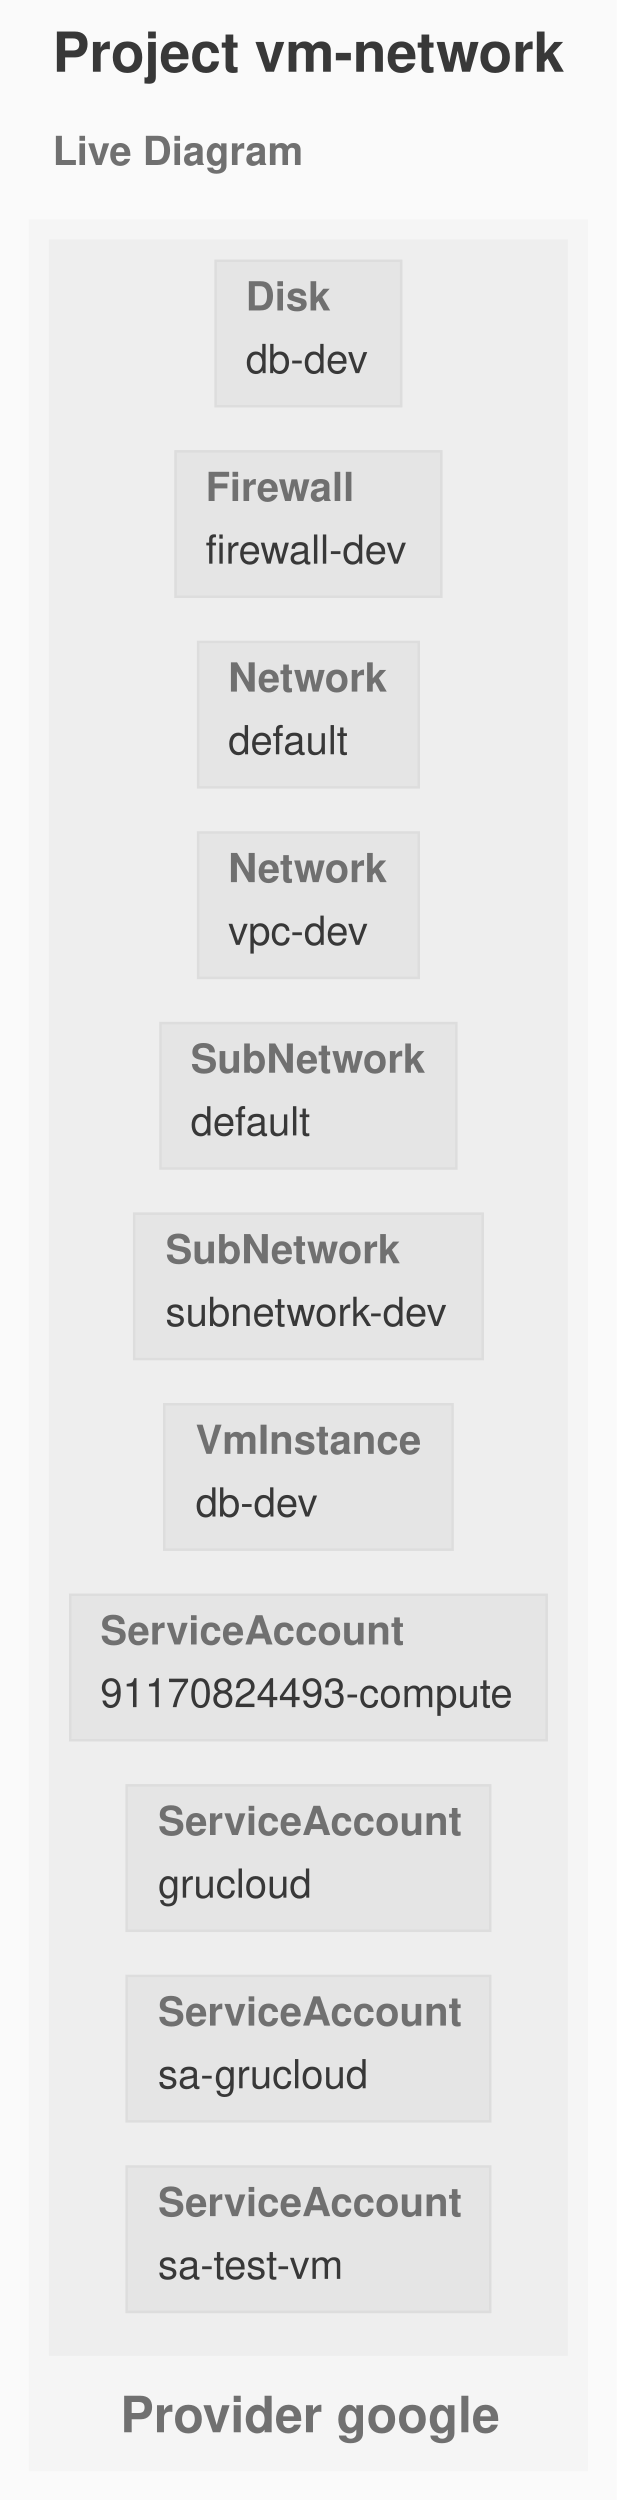
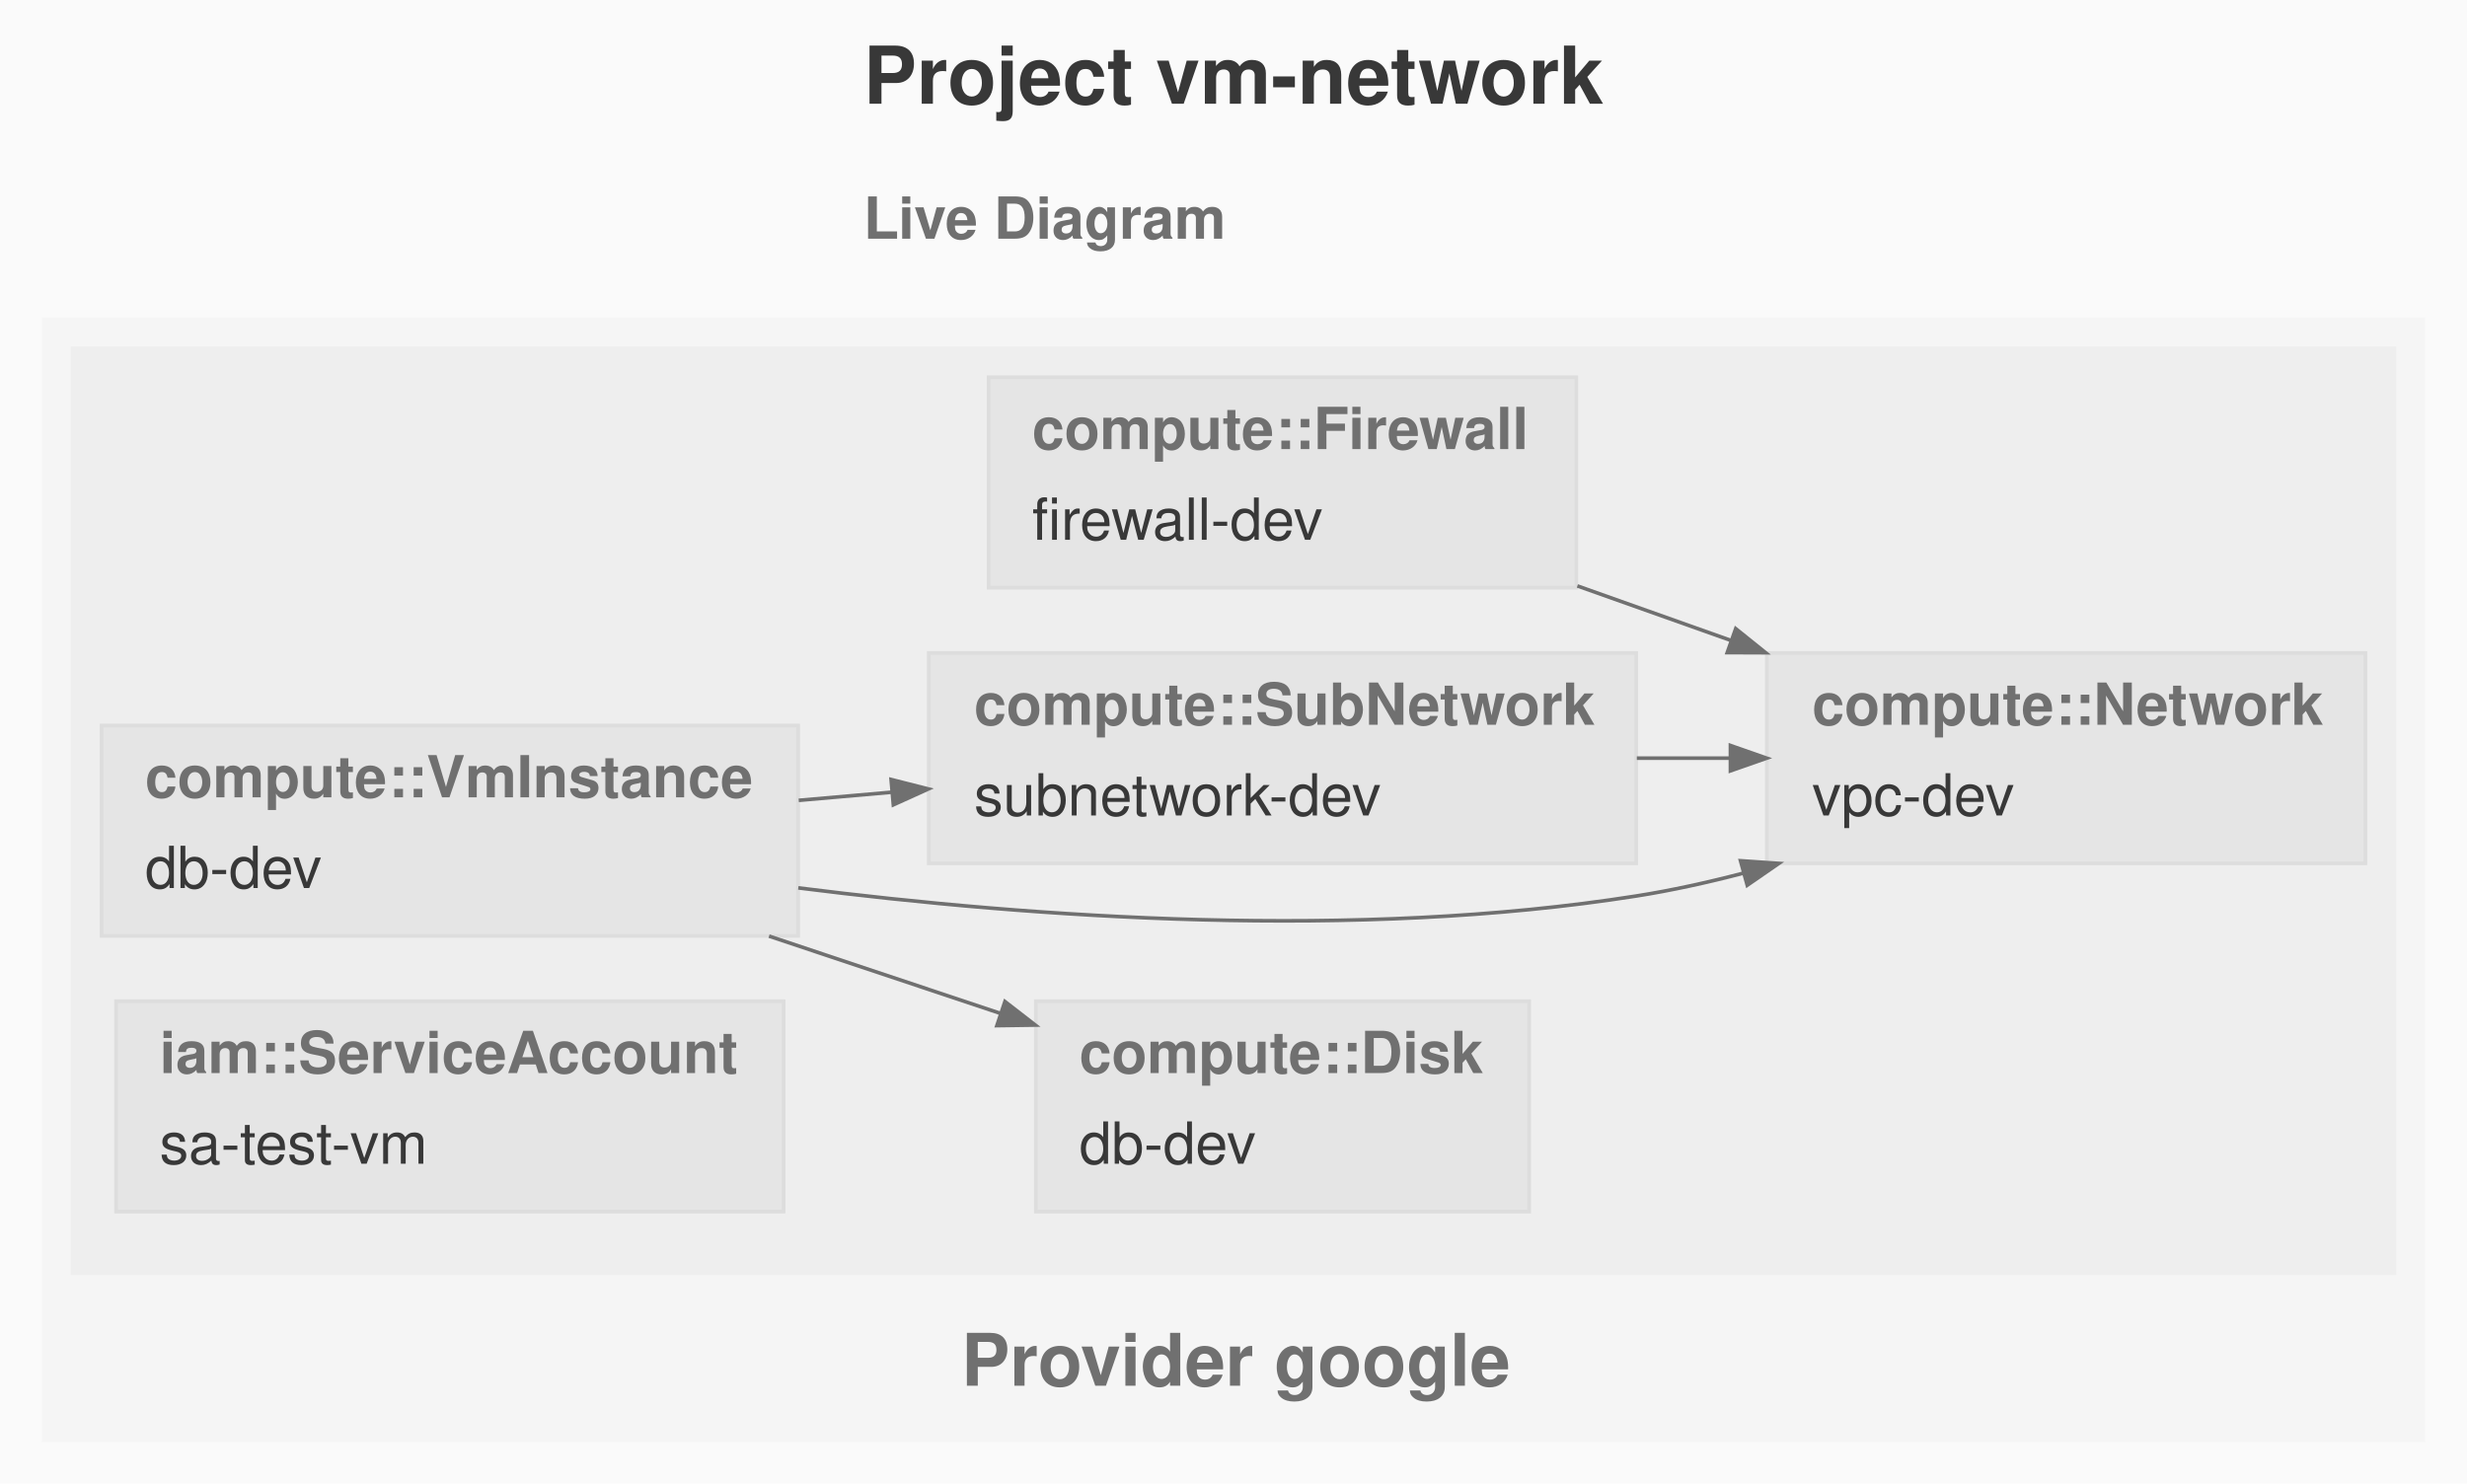
- <svg xmlns="http://www.w3.org/2000/svg" width="246pt" height="997pt" viewBox="0.00 0.00 246.00 997.00">
-   <g id="graph0" class="graph" transform="scale(1 1) rotate(0) translate(4 993)">
-     <polygon fill="#fafafa" stroke="transparent" points="-4,4 -4,-993 242,-993 242,4 -4,4" />
-     <text text-anchor="start" x="17" y="-964.4" font-family="Helvetica,sans-Serif" font-weight="bold" font-size="22.00" fill="#383838">Project vm-network</text>
-     <text text-anchor="start" x="115" y="-948.8" font-family="Helvetica,sans-Serif" font-size="14.00">  </text>
-     <text text-anchor="start" x="17" y="-927.2" font-family="Helvetica,sans-Serif" font-weight="bold" font-size="16.00" fill="#707070">Live Diagram</text>
+ <svg xmlns="http://www.w3.org/2000/svg" width="680pt" height="409pt" viewBox="0.00 0.00 680.00 409.00">
+   <g id="graph0" class="graph" transform="scale(1 1) rotate(0) translate(4 405)">
+     <polygon fill="#fafafa" stroke="transparent" points="-4,4 -4,-405 676,-405 676,4 -4,4" />
+     <text text-anchor="start" x="234" y="-376.4" font-family="Helvetica,sans-Serif" font-weight="bold" font-size="22.00" fill="#383838">Project vm-network</text>
+     <text text-anchor="start" x="332" y="-360.8" font-family="Helvetica,sans-Serif" font-size="14.00">  </text>
+     <text text-anchor="start" x="234" y="-339.2" font-family="Helvetica,sans-Serif" font-weight="bold" font-size="16.00" fill="#707070">Live Diagram</text>
    <g id="clust1" class="cluster">
-       <polygon fill="#f5f5f5" stroke="#f5f5f5" points="8,-8 8,-905 230,-905 230,-8 8,-8" />
-       <text text-anchor="start" x="44" y="-23" font-family="Helvetica,sans-Serif" font-weight="bold" font-size="20.00" fill="#707070">Provider google</text>
+       <polygon fill="#f5f5f5" stroke="#f5f5f5" points="8,-8 8,-317 664,-317 664,-8 8,-8" />
+       <text text-anchor="start" x="261" y="-23" font-family="Helvetica,sans-Serif" font-weight="bold" font-size="20.00" fill="#707070">Provider google</text>
    </g>
    <g id="clust2" class="cluster">
-       <polygon fill="#eeeeee" stroke="#eeeeee" points="16,-54 16,-897 222,-897 222,-54 16,-54" />
-       <text text-anchor="start" x="118.86" y="-58.3" font-family="Helvetica,sans-Serif" font-size="1.00" fill="#383838"> </text>
+       <polygon fill="#eeeeee" stroke="#eeeeee" points="16,-54 16,-309 656,-309 656,-54 16,-54" />
+       <text text-anchor="start" x="335.86" y="-58.3" font-family="Helvetica,sans-Serif" font-size="1.00" fill="#383838"> </text>
    </g>
    <g id="node1" class="node">
-       <polygon fill="#e5e5e5" stroke="#dddddd" points="156,-889 82,-889 82,-831 156,-831 156,-889" />
-       <text text-anchor="start" x="94" y="-869.2" font-family="Helvetica,sans-Serif" font-weight="bold" font-size="16.00" fill="#707070">Disk</text>
-       <text text-anchor="start" x="94" y="-844.2" font-family="Helvetica,sans-Serif" font-size="16.00" fill="#383838">db-dev</text>
+       <polygon fill="#e5e5e5" stroke="#dddddd" points="417.5,-129 281.5,-129 281.5,-71 417.5,-71 417.5,-129" />
+       <text text-anchor="start" x="293.5" y="-109.2" font-family="Helvetica,sans-Serif" font-weight="bold" font-size="16.00" fill="#707070">compute::Disk</text>
+       <text text-anchor="start" x="293.5" y="-84.2" font-family="Helvetica,sans-Serif" font-size="16.00" fill="#383838">db-dev</text>
    </g>
    <g id="node2" class="node">
-       <polygon fill="#e5e5e5" stroke="#dddddd" points="172,-813 66,-813 66,-755 172,-755 172,-813" />
-       <text text-anchor="start" x="78" y="-793.2" font-family="Helvetica,sans-Serif" font-weight="bold" font-size="16.00" fill="#707070">Firewall</text>
-       <text text-anchor="start" x="78" y="-768.2" font-family="Helvetica,sans-Serif" font-size="16.00" fill="#383838">firewall-dev</text>
+       <polygon fill="#e5e5e5" stroke="#dddddd" points="430.5,-301 268.5,-301 268.5,-243 430.5,-243 430.5,-301" />
+       <text text-anchor="start" x="280.5" y="-281.2" font-family="Helvetica,sans-Serif" font-weight="bold" font-size="16.00" fill="#707070">compute::Firewall</text>
+       <text text-anchor="start" x="280.5" y="-256.2" font-family="Helvetica,sans-Serif" font-size="16.00" fill="#383838">firewall-dev</text>
    </g>
    <g id="node3" class="node">
-       <polygon fill="#e5e5e5" stroke="#dddddd" points="163,-737 75,-737 75,-679 163,-679 163,-737" />
-       <text text-anchor="start" x="87" y="-717.2" font-family="Helvetica,sans-Serif" font-weight="bold" font-size="16.00" fill="#707070">Network</text>
-       <text text-anchor="start" x="87" y="-692.2" font-family="Helvetica,sans-Serif" font-size="16.00" fill="#383838">default</text>
+       <polygon fill="#e5e5e5" stroke="#dddddd" points="648,-225 483,-225 483,-167 648,-167 648,-225" />
+       <text text-anchor="start" x="495.5" y="-205.2" font-family="Helvetica,sans-Serif" font-weight="bold" font-size="16.00" fill="#707070">compute::Network</text>
+       <text text-anchor="start" x="495.5" y="-180.2" font-family="Helvetica,sans-Serif" font-size="16.00" fill="#383838">vpc-dev</text>
+     </g>
+     <g id="edge1" class="edge">
+       <path fill="none" stroke="#707070" d="M430.79,-243.48C444.57,-238.59 458.99,-233.47 473.03,-228.48" />
+       <polygon fill="#707070" stroke="#707070" points="474.43,-231.7 482.69,-225.06 472.09,-225.1 474.43,-231.7" />
    </g>
    <g id="node4" class="node">
-       <polygon fill="#e5e5e5" stroke="#dddddd" points="163,-661 75,-661 75,-603 163,-603 163,-661" />
-       <text text-anchor="start" x="87" y="-641.2" font-family="Helvetica,sans-Serif" font-weight="bold" font-size="16.00" fill="#707070">Network</text>
-       <text text-anchor="start" x="87" y="-616.2" font-family="Helvetica,sans-Serif" font-size="16.00" fill="#383838">vpc-dev</text>
+       <polygon fill="#e5e5e5" stroke="#dddddd" points="447,-225 252,-225 252,-167 447,-167 447,-225" />
+       <text text-anchor="start" x="264.5" y="-205.2" font-family="Helvetica,sans-Serif" font-weight="bold" font-size="16.00" fill="#707070">compute::SubNetwork</text>
+       <text text-anchor="start" x="264.5" y="-180.2" font-family="Helvetica,sans-Serif" font-size="16.00" fill="#383838">subnetwork-dev</text>
+     </g>
+     <g id="edge2" class="edge">
+       <path fill="none" stroke="#707070" d="M447.17,-196C455.67,-196 464.27,-196 472.73,-196" />
+       <polygon fill="#707070" stroke="#707070" points="472.97,-199.5 482.97,-196 472.97,-192.5 472.97,-199.5" />
    </g>
    <g id="node5" class="node">
-       <polygon fill="#e5e5e5" stroke="#dddddd" points="178,-585 60,-585 60,-527 178,-527 178,-585" />
-       <text text-anchor="start" x="72" y="-565.2" font-family="Helvetica,sans-Serif" font-weight="bold" font-size="16.00" fill="#707070">SubNetwork</text>
-       <text text-anchor="start" x="72" y="-540.2" font-family="Helvetica,sans-Serif" font-size="16.00" fill="#383838">default</text>
+       <polygon fill="#e5e5e5" stroke="#dddddd" points="216,-205 24,-205 24,-147 216,-147 216,-205" />
+       <text text-anchor="start" x="36" y="-185.2" font-family="Helvetica,sans-Serif" font-weight="bold" font-size="16.00" fill="#707070">compute::VmInstance</text>
+       <text text-anchor="start" x="36" y="-160.2" font-family="Helvetica,sans-Serif" font-size="16.00" fill="#383838">db-dev</text>
+     </g>
+     <g id="edge5" class="edge">
+       <path fill="none" stroke="#707070" d="M207.98,-146.94C228.99,-139.92 251.29,-132.47 271.79,-125.63" />
+       <polygon fill="#707070" stroke="#707070" points="273,-128.91 281.38,-122.42 270.78,-122.27 273,-128.91" />
+     </g>
+     <g id="edge3" class="edge">
+       <path fill="none" stroke="#707070" d="M216.04,-160.24C281.36,-151.98 369.87,-145.84 447,-158 456.69,-159.53 466.67,-161.72 476.52,-164.3" />
+       <polygon fill="#707070" stroke="#707070" points="475.75,-167.72 486.32,-166.99 477.61,-160.97 475.75,-167.72" />
+     </g>
+     <g id="edge4" class="edge">
+       <path fill="none" stroke="#707070" d="M216.16,-184.37C224.65,-185.11 233.28,-185.87 241.86,-186.62" />
+       <polygon fill="#707070" stroke="#707070" points="241.62,-190.12 251.89,-187.51 242.24,-183.14 241.62,-190.12" />
    </g>
    <g id="node6" class="node">
-       <polygon fill="#e5e5e5" stroke="#dddddd" points="188.5,-509 49.5,-509 49.5,-451 188.5,-451 188.5,-509" />
-       <text text-anchor="start" x="62" y="-489.2" font-family="Helvetica,sans-Serif" font-weight="bold" font-size="16.00" fill="#707070">SubNetwork</text>
-       <text text-anchor="start" x="62" y="-464.2" font-family="Helvetica,sans-Serif" font-size="16.00" fill="#383838">subnetwork-dev</text>
-     </g>
-     <g id="node7" class="node">
-       <polygon fill="#e5e5e5" stroke="#dddddd" points="176.5,-433 61.5,-433 61.5,-375 176.5,-375 176.5,-433" />
-       <text text-anchor="start" x="74" y="-413.2" font-family="Helvetica,sans-Serif" font-weight="bold" font-size="16.00" fill="#707070">VmInstance</text>
-       <text text-anchor="start" x="74" y="-388.2" font-family="Helvetica,sans-Serif" font-size="16.00" fill="#383838">db-dev</text>
-     </g>
-     <g id="node8" class="node">
-       <polygon fill="#e5e5e5" stroke="#dddddd" points="214,-357 24,-357 24,-299 214,-299 214,-357" />
-       <text text-anchor="start" x="36" y="-337.2" font-family="Helvetica,sans-Serif" font-weight="bold" font-size="16.00" fill="#707070">ServiceAccount</text>
-       <text text-anchor="start" x="36" y="-312.2" font-family="Helvetica,sans-Serif" font-size="16.00" fill="#383838">91170824493-compute</text>
-     </g>
-     <g id="node9" class="node">
-       <polygon fill="#e5e5e5" stroke="#dddddd" points="191.5,-281 46.5,-281 46.5,-223 191.5,-223 191.5,-281" />
-       <text text-anchor="start" x="59" y="-261.2" font-family="Helvetica,sans-Serif" font-weight="bold" font-size="16.00" fill="#707070">ServiceAccount</text>
-       <text text-anchor="start" x="59" y="-236.2" font-family="Helvetica,sans-Serif" font-size="16.00" fill="#383838">grucloud</text>
-     </g>
-     <g id="node10" class="node">
-       <polygon fill="#e5e5e5" stroke="#dddddd" points="191.5,-205 46.5,-205 46.5,-147 191.5,-147 191.5,-205" />
-       <text text-anchor="start" x="59" y="-185.2" font-family="Helvetica,sans-Serif" font-weight="bold" font-size="16.00" fill="#707070">ServiceAccount</text>
-       <text text-anchor="start" x="59" y="-160.2" font-family="Helvetica,sans-Serif" font-size="16.00" fill="#383838">sa-grucloud</text>
-     </g>
-     <g id="node11" class="node">
-       <polygon fill="#e5e5e5" stroke="#dddddd" points="191.5,-129 46.5,-129 46.5,-71 191.5,-71 191.5,-129" />
-       <text text-anchor="start" x="59" y="-109.2" font-family="Helvetica,sans-Serif" font-weight="bold" font-size="16.00" fill="#707070">ServiceAccount</text>
-       <text text-anchor="start" x="59" y="-84.2" font-family="Helvetica,sans-Serif" font-size="16.00" fill="#383838">sa-test-vm</text>
+       <polygon fill="#e5e5e5" stroke="#dddddd" points="212,-129 28,-129 28,-71 212,-71 212,-129" />
+       <text text-anchor="start" x="40" y="-109.2" font-family="Helvetica,sans-Serif" font-weight="bold" font-size="16.00" fill="#707070">iam::ServiceAccount</text>
+       <text text-anchor="start" x="40" y="-84.2" font-family="Helvetica,sans-Serif" font-size="16.00" fill="#383838">sa-test-vm</text>
    </g>
  </g>
</svg>
